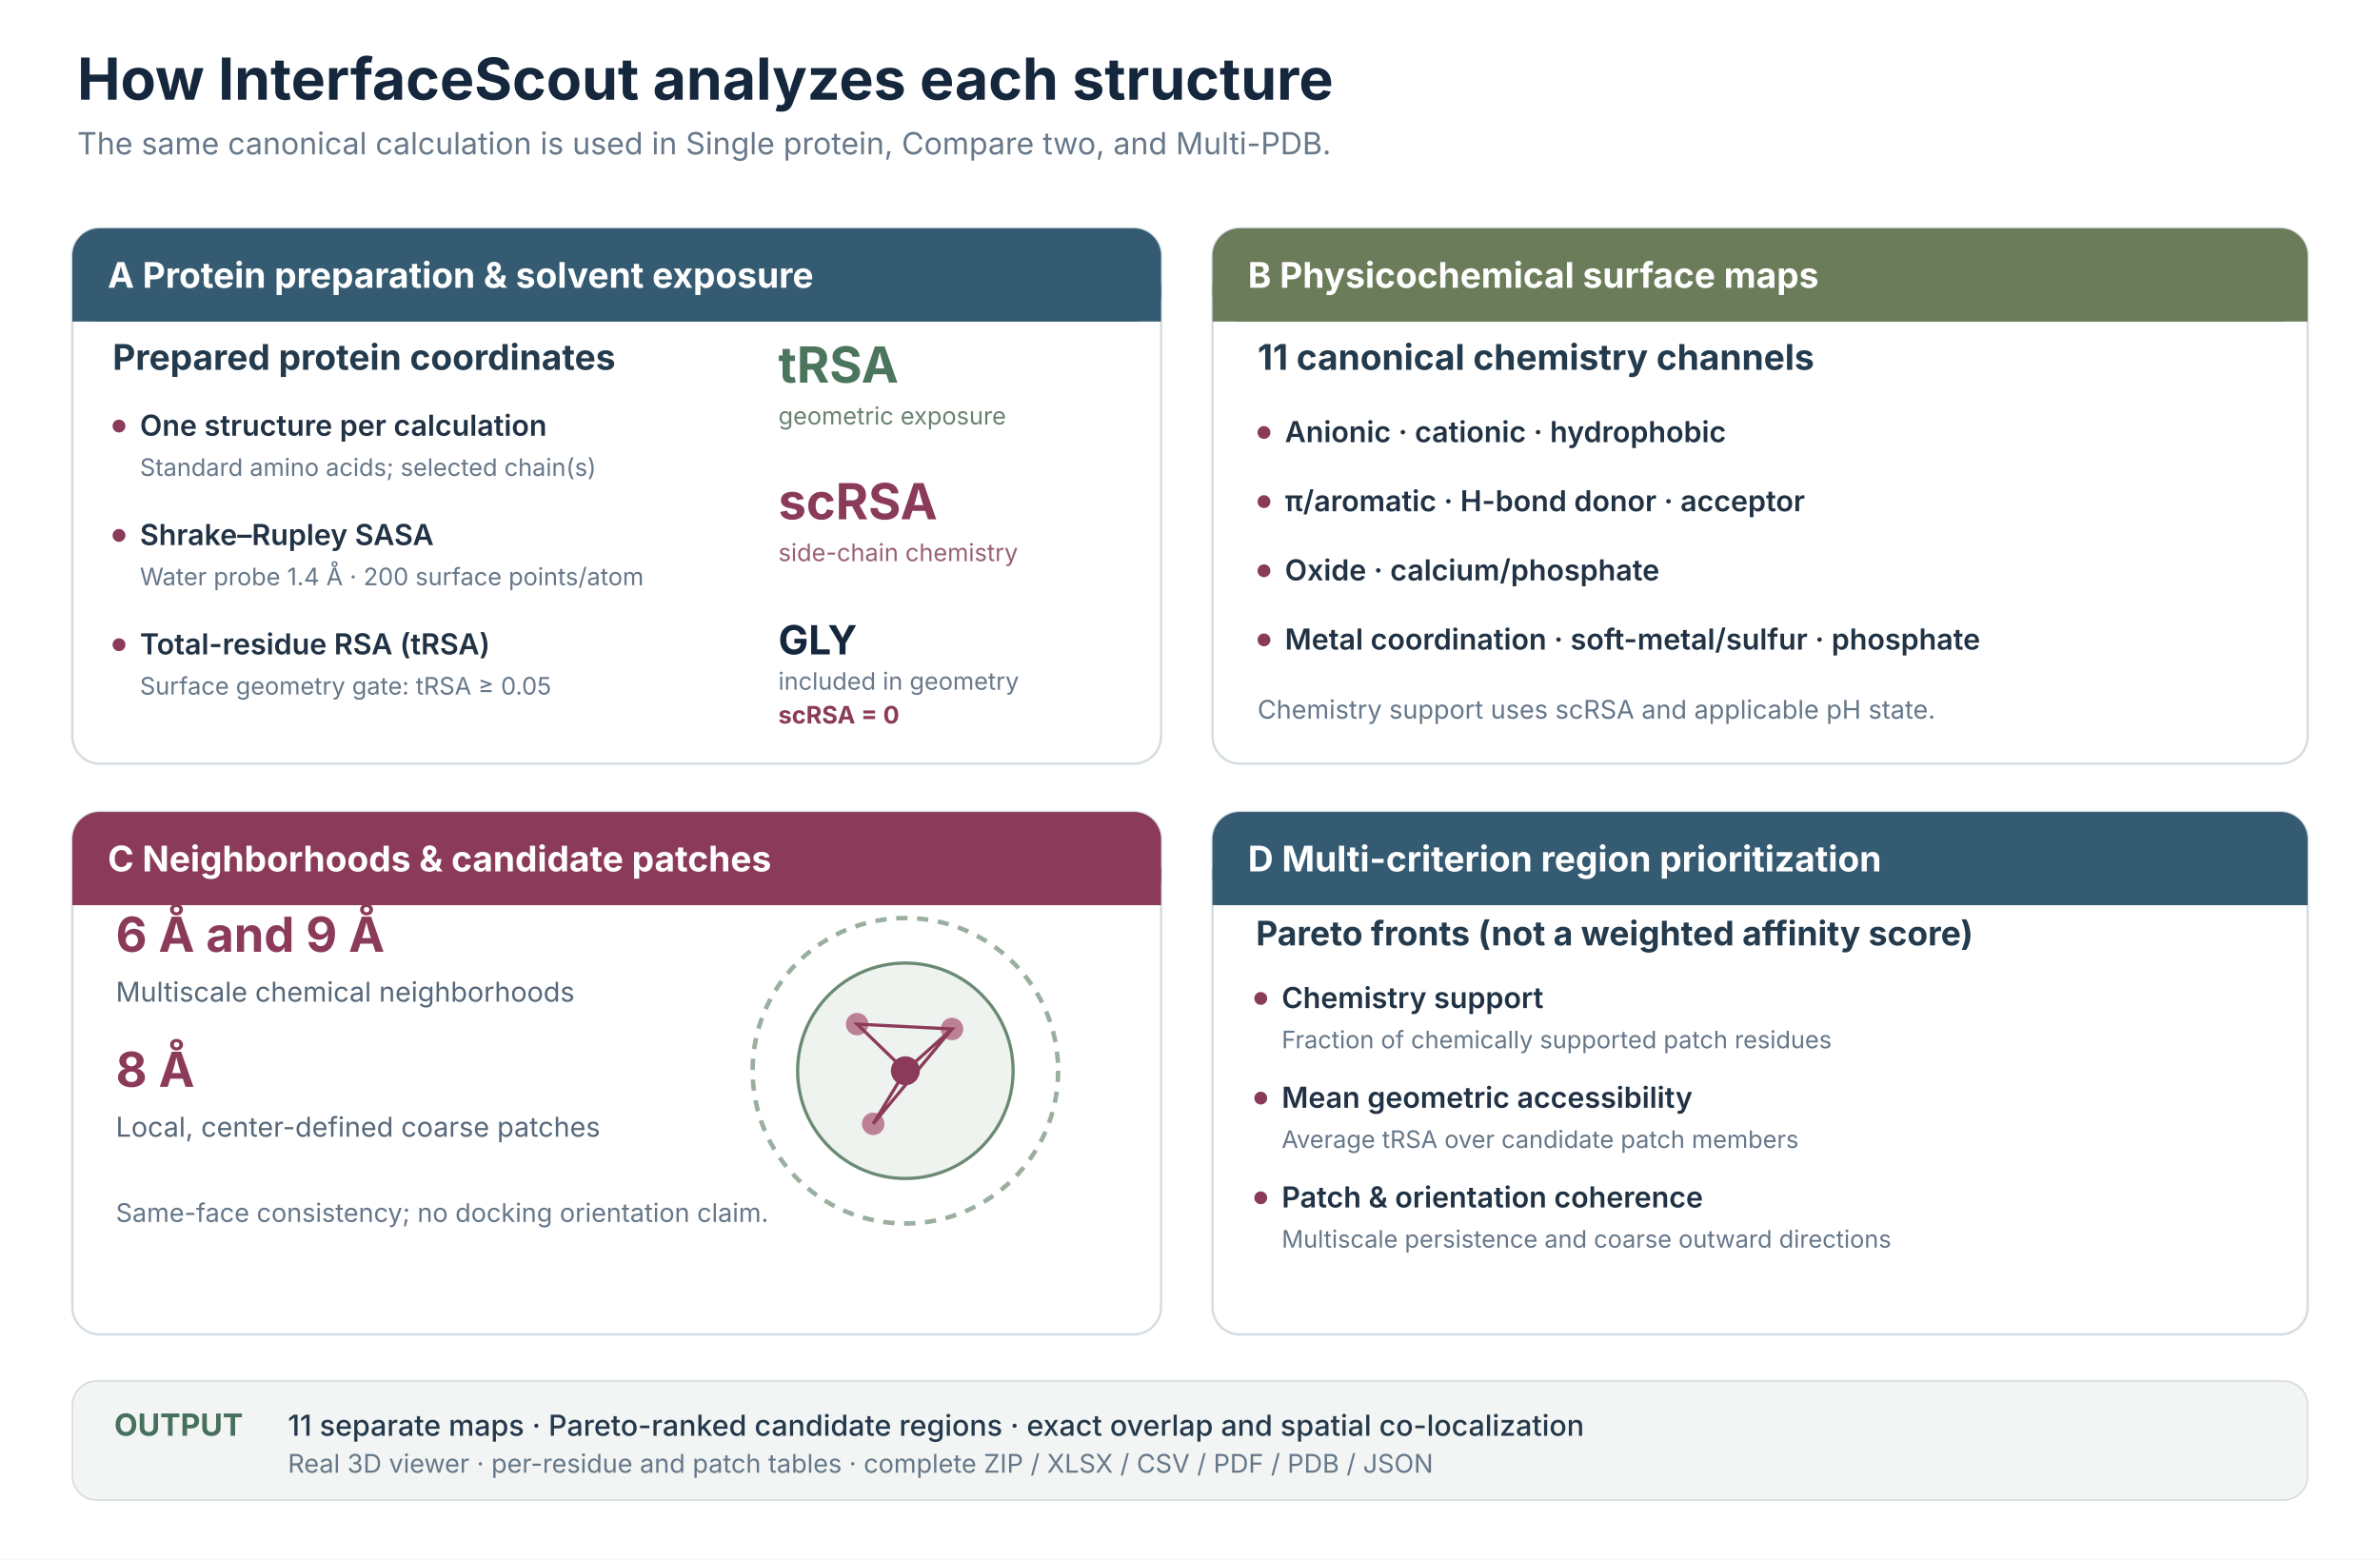
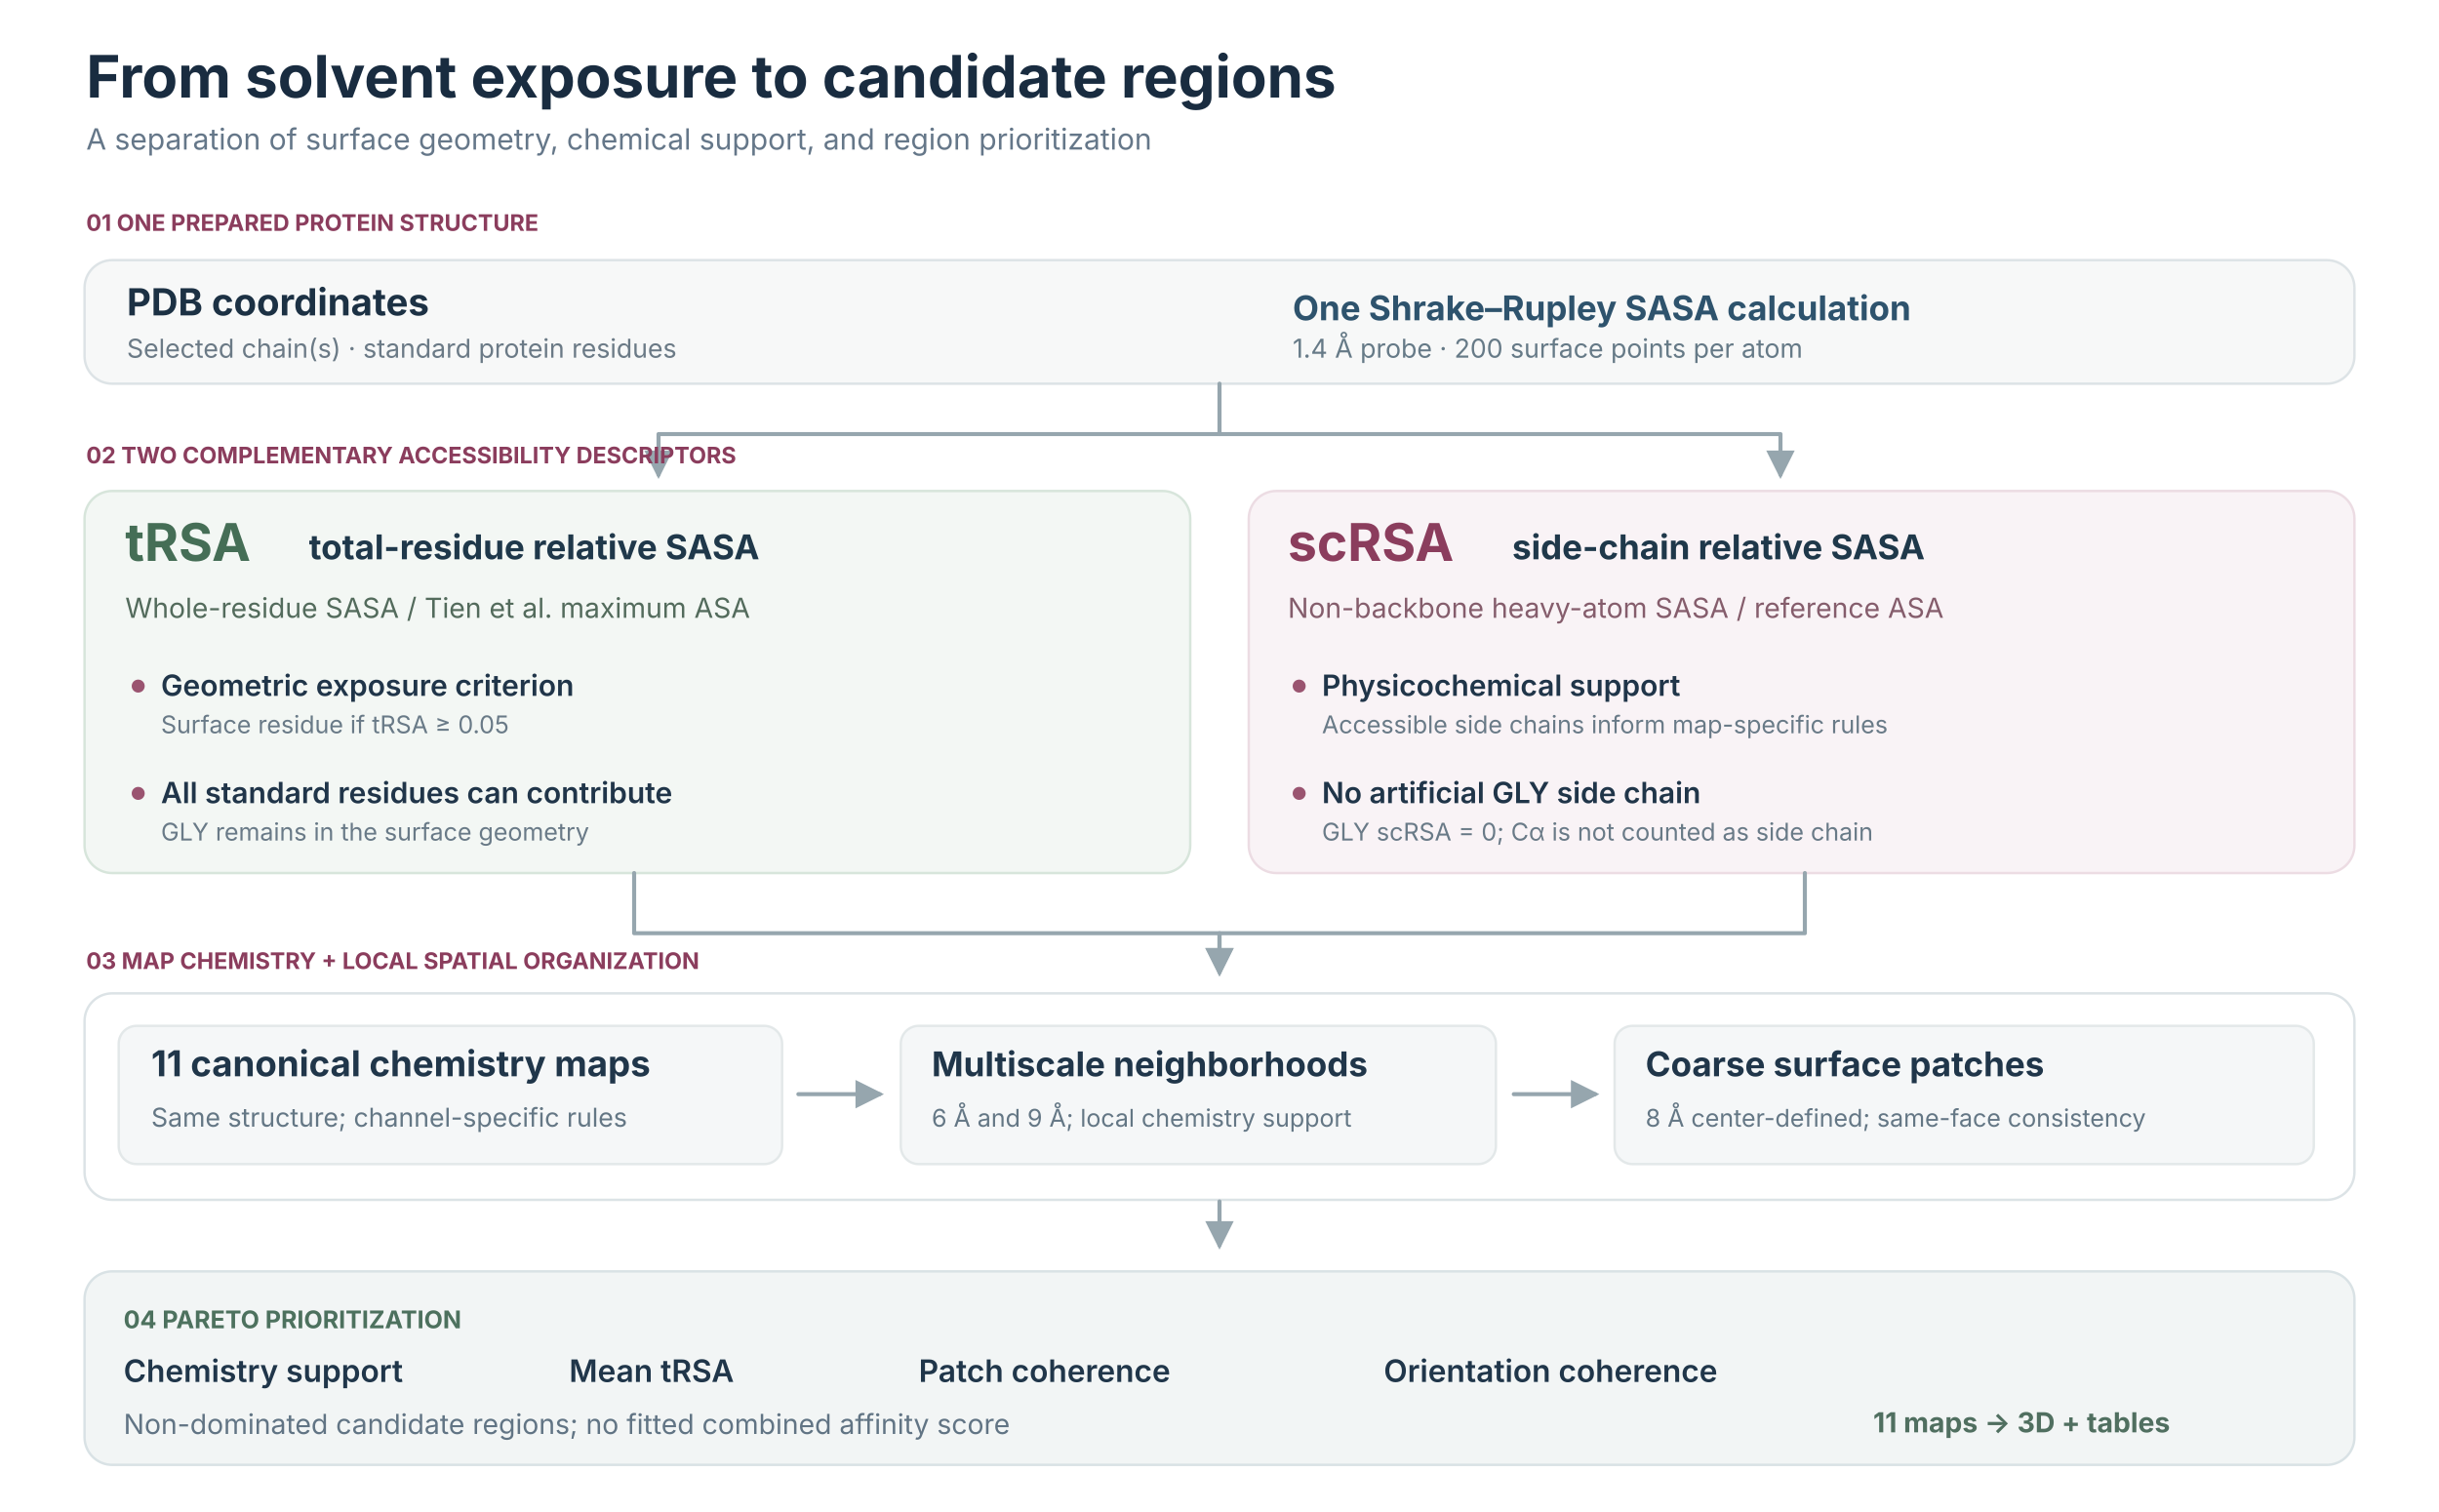
- <svg xmlns="http://www.w3.org/2000/svg" width="1480" height="970" viewBox="0 0 1480 970" role="img" aria-labelledby="title desc">
-   <rect width="1480" height="970" fill="#fff" />
-   <text x="48" y="62" font-family="Inter,Arial,sans-serif" font-size="36" fill="#15273d" font-weight="700" text-anchor="start">How InterfaceScout analyzes each structure</text>
-   <text x="48" y="96" font-family="Inter,Arial,sans-serif" font-size="19" fill="#67788a" font-weight="400" text-anchor="start">The same canonical calculation is used in Single protein, Compare two, and Multi-PDB.</text>
-   <rect x="45" y="142" width="677" height="333" rx="17" stroke="#d5dde3" stroke-width="1.5" fill="#fff" />
-   <rect x="45" y="142" width="677" height="58" rx="17" fill="#355b72" />
-   <rect x="45" y="177" width="677" height="23" fill="#355b72" />
-   <text x="67" y="179" font-family="Inter,Arial,sans-serif" font-size="22" fill="#ffffff" font-weight="700" text-anchor="start">A  Protein preparation &amp; solvent exposure</text>
-   <text x="70" y="230" font-family="Inter,Arial,sans-serif" font-size="22" fill="#243b4d" font-weight="700" text-anchor="start">Prepared protein coordinates</text>
-   <circle cx="74" cy="265" r="4" fill="#8a3b59" />
-   <text x="87" y="271" font-family="Inter,Arial,sans-serif" font-size="18" fill="#203244" font-weight="600" text-anchor="start">One structure per calculation</text>
-   <text x="87" y="296" font-family="Inter,Arial,sans-serif" font-size="15" fill="#667789" font-weight="400" text-anchor="start">Standard amino acids; selected chain(s)</text>
-   <circle cx="74" cy="333" r="4" fill="#8a3b59" />
-   <text x="87" y="339" font-family="Inter,Arial,sans-serif" font-size="18" fill="#203244" font-weight="600" text-anchor="start">Shrake–Rupley SASA</text>
-   <text x="87" y="364" font-family="Inter,Arial,sans-serif" font-size="15" fill="#667789" font-weight="400" text-anchor="start">Water probe 1.4 Å · 200 surface points/atom</text>
-   <circle cx="74" cy="401" r="4" fill="#8a3b59" />
-   <text x="87" y="407" font-family="Inter,Arial,sans-serif" font-size="18" fill="#203244" font-weight="600" text-anchor="start">Total-residue RSA (tRSA)</text>
-   <text x="87" y="432" font-family="Inter,Arial,sans-serif" font-size="15" fill="#667789" font-weight="400" text-anchor="start">Surface geometry gate: tRSA ≥ 0.05</text>
-   <text x="484" y="238" font-family="Inter,Arial,sans-serif" font-size="31" fill="#4c755d" font-weight="700" text-anchor="start">tRSA</text>
-   <text x="484" y="264" font-family="Inter,Arial,sans-serif" font-size="15" fill="#698270" font-weight="400" text-anchor="start">geometric exposure</text>
-   <text x="484" y="323" font-family="Inter,Arial,sans-serif" font-size="31" fill="#8a3b59" font-weight="700" text-anchor="start">scRSA</text>
-   <text x="484" y="349" font-family="Inter,Arial,sans-serif" font-size="15" fill="#986077" font-weight="400" text-anchor="start">side-chain chemistry</text>
-   <text x="484" y="407" font-family="Inter,Arial,sans-serif" font-size="25" fill="#15273d" font-weight="700" text-anchor="start">GLY</text>
-   <text x="484" y="429" font-family="Inter,Arial,sans-serif" font-size="15" fill="#69798a" font-weight="400" text-anchor="start">included in geometry</text>
-   <text x="484" y="450" font-family="Inter,Arial,sans-serif" font-size="15" fill="#8a3b59" font-weight="700" text-anchor="start">scRSA = 0</text>
-   <rect x="754" y="142" width="681" height="333" rx="17" stroke="#d5dde3" stroke-width="1.5" fill="#fff" />
-   <rect x="754" y="142" width="681" height="58" rx="17" fill="#6a7c59" />
-   <rect x="754" y="177" width="681" height="23" fill="#6a7c59" />
-   <text x="776" y="179" font-family="Inter,Arial,sans-serif" font-size="22" fill="#ffffff" font-weight="700" text-anchor="start">B  Physicochemical surface maps</text>
-   <text x="782" y="230" font-family="Inter,Arial,sans-serif" font-size="22" fill="#243b4d" font-weight="700" text-anchor="start">11 canonical chemistry channels</text>
-   <circle cx="786" cy="269" r="4" fill="#8a3b59" />
-   <text x="799" y="275" font-family="Inter,Arial,sans-serif" font-size="18" fill="#203244" font-weight="600" text-anchor="start">Anionic · cationic · hydrophobic</text>
-   <circle cx="786" cy="312" r="4" fill="#8a3b59" />
-   <text x="799" y="318" font-family="Inter,Arial,sans-serif" font-size="18" fill="#203244" font-weight="600" text-anchor="start">π/aromatic · H-bond donor · acceptor</text>
-   <circle cx="786" cy="355" r="4" fill="#8a3b59" />
-   <text x="799" y="361" font-family="Inter,Arial,sans-serif" font-size="18" fill="#203244" font-weight="600" text-anchor="start">Oxide · calcium/phosphate</text>
-   <circle cx="786" cy="398" r="4" fill="#8a3b59" />
-   <text x="799" y="404" font-family="Inter,Arial,sans-serif" font-size="18" fill="#203244" font-weight="600" text-anchor="start">Metal coordination · soft-metal/sulfur · phosphate</text>
-   <text x="782" y="447" font-family="Inter,Arial,sans-serif" font-size="16" fill="#65778a" font-weight="400" text-anchor="start">Chemistry support uses scRSA and applicable pH state.</text>
-   <rect x="45" y="505" width="677" height="325" rx="17" stroke="#d5dde3" stroke-width="1.5" fill="#fff" />
-   <rect x="45" y="505" width="677" height="58" rx="17" fill="#8b3b59" />
-   <rect x="45" y="540" width="677" height="23" fill="#8b3b59" />
-   <text x="67" y="542" font-family="Inter,Arial,sans-serif" font-size="22" fill="#ffffff" font-weight="700" text-anchor="start">C  Neighborhoods &amp; candidate patches</text>
-   <text x="72" y="592" font-family="Inter,Arial,sans-serif" font-size="30" fill="#8b3b59" font-weight="700" text-anchor="start">6 Å and 9 Å</text>
-   <text x="72" y="623" font-family="Inter,Arial,sans-serif" font-size="17" fill="#566879" font-weight="400" text-anchor="start">Multiscale chemical neighborhoods</text>
-   <text x="72" y="676" font-family="Inter,Arial,sans-serif" font-size="30" fill="#8b3b59" font-weight="700" text-anchor="start">8 Å</text>
-   <text x="72" y="707" font-family="Inter,Arial,sans-serif" font-size="17" fill="#566879" font-weight="400" text-anchor="start">Local, center-defined coarse patches</text>
-   <text x="72" y="760" font-family="Inter,Arial,sans-serif" font-size="16" fill="#657789" font-weight="400" text-anchor="start">Same-face consistency; no docking orientation claim.</text>
-   <circle cx="563" cy="666" r="95" fill="none" stroke="#9aaf9f" stroke-width="2.8" stroke-dasharray="7 6" />
-   <circle cx="563" cy="666" r="67" fill="#eef3ef" stroke="#6a8a73" stroke-width="2" />
-   <circle cx="563" cy="666" r="9" fill="#8b3b59" />
-   <circle cx="533" cy="637" r="7" fill="#bc8195" />
-   <circle cx="592" cy="640" r="7" fill="#bc8195" />
-   <circle cx="543" cy="699" r="7" fill="#bc8195" />
-   <path d="M563 666 L533 637 L592 640 Z M563 666 L543 699 L592 640" fill="none" stroke="#8b3b59" stroke-width="2" />
-   <rect x="754" y="505" width="681" height="325" rx="17" stroke="#d5dde3" stroke-width="1.5" fill="#fff" />
-   <rect x="754" y="505" width="681" height="58" rx="17" fill="#355b72" />
-   <rect x="754" y="540" width="681" height="23" fill="#355b72" />
-   <text x="776" y="542" font-family="Inter,Arial,sans-serif" font-size="22" fill="#ffffff" font-weight="700" text-anchor="start">D  Multi-criterion region prioritization</text>
-   <text x="781" y="588" font-family="Inter,Arial,sans-serif" font-size="21" fill="#243b4d" font-weight="700" text-anchor="start">Pareto fronts (not a weighted affinity score)</text>
-   <circle cx="784" cy="621" r="4" fill="#8a3b59" />
-   <text x="797" y="627" font-family="Inter,Arial,sans-serif" font-size="18" fill="#203244" font-weight="600" text-anchor="start">Chemistry support</text>
-   <text x="797" y="652" font-family="Inter,Arial,sans-serif" font-size="15" fill="#667789" font-weight="400" text-anchor="start">Fraction of chemically supported patch residues</text>
-   <circle cx="784" cy="683" r="4" fill="#8a3b59" />
-   <text x="797" y="689" font-family="Inter,Arial,sans-serif" font-size="18" fill="#203244" font-weight="600" text-anchor="start">Mean geometric accessibility</text>
-   <text x="797" y="714" font-family="Inter,Arial,sans-serif" font-size="15" fill="#667789" font-weight="400" text-anchor="start">Average tRSA over candidate patch members</text>
-   <circle cx="784" cy="745" r="4" fill="#8a3b59" />
-   <text x="797" y="751" font-family="Inter,Arial,sans-serif" font-size="18" fill="#203244" font-weight="600" text-anchor="start">Patch &amp; orientation coherence</text>
-   <text x="797" y="776" font-family="Inter,Arial,sans-serif" font-size="15" fill="#667789" font-weight="400" text-anchor="start">Multiscale persistence and coarse outward directions</text>
-   <rect x="45" y="859" width="1390" height="74" rx="15" fill="#f2f5f3" stroke="#d5ded6" />
-   <text x="71" y="893" font-family="Inter,Arial,sans-serif" font-size="19" fill="#47705d" font-weight="700" text-anchor="start">OUTPUT</text>
-   <text x="179" y="893" font-family="Inter,Arial,sans-serif" font-size="18" fill="#25394c" font-weight="500" text-anchor="start">11 separate maps · Pareto-ranked candidate regions · exact overlap and spatial co-localization</text>
-   <text x="179" y="916" font-family="Inter,Arial,sans-serif" font-size="16" fill="#657789" font-weight="400" text-anchor="start">Real 3D viewer · per-residue and patch tables · complete ZIP / XLSX / CSV / PDF / PDB / JSON</text>
+ <svg xmlns="http://www.w3.org/2000/svg" width="1500" height="930" viewBox="0 0 1500 930" role="img" aria-labelledby="title desc">
+   <defs>
+     <marker id="arr" viewBox="0 0 10 10" refX="8.5" refY="5" markerWidth="7" markerHeight="7" orient="auto">
+       <path d="M0 0 L10 5 L0 10 z" fill="#96A6AE" />
+     </marker>
+   </defs>
+   <rect x="0" y="0" width="1500" height="930" rx="0" fill="#FFFFFF" stroke="#FFFFFF" stroke-width="1.5" />
+   <text x="53" y="60" font-family="Inter,Arial,Helvetica,sans-serif" font-size="36" fill="#192C40" font-weight="700" text-anchor="start">From solvent exposure to candidate regions</text>
+   <text x="53" y="92" font-family="Inter,Arial,Helvetica,sans-serif" font-size="18" fill="#657789" font-weight="400" text-anchor="start">A separation of surface geometry, chemical support, and region prioritization</text>
+   <text x="53" y="142" font-family="Inter,Arial,Helvetica,sans-serif" font-size="14" fill="#8B3D5D" font-weight="750" text-anchor="start">01  ONE PREPARED PROTEIN STRUCTURE</text>
+   <rect x="52" y="160" width="1396" height="76" rx="17" fill="#F7F8F8" stroke="#DDE3E6" stroke-width="1.5" />
+   <text x="78" y="194" font-family="Inter,Arial,Helvetica,sans-serif" font-size="23" fill="#1C3144" font-weight="650" text-anchor="start">PDB coordinates</text>
+   <text x="78" y="220" font-family="Inter,Arial,Helvetica,sans-serif" font-size="16" fill="#6B7A86" font-weight="400" text-anchor="start">Selected chain(s) · standard protein residues</text>
+   <text x="795" y="197" font-family="Inter,Arial,Helvetica,sans-serif" font-size="21" fill="#2E536D" font-weight="650" text-anchor="start">One Shrake–Rupley SASA calculation</text>
+   <text x="795" y="220" font-family="Inter,Arial,Helvetica,sans-serif" font-size="16" fill="#667A87" font-weight="400" text-anchor="start">1.4 Å probe · 200 surface points per atom</text>
+   <path d="M 750 236 V 267 H 405 V 292" stroke="#96A6AE" stroke-width="2.5" fill="none" marker-end="url(#arr)" stroke-linecap="round" stroke-linejoin="round" />
+   <path d="M 750 267 H 1095 V 292" stroke="#96A6AE" stroke-width="2.5" fill="none" marker-end="url(#arr)" stroke-linecap="round" stroke-linejoin="round" />
+   <text x="53" y="285" font-family="Inter,Arial,Helvetica,sans-serif" font-size="14" fill="#8B3D5D" font-weight="750" text-anchor="start">02  TWO COMPLEMENTARY ACCESSIBILITY DESCRIPTORS</text>
+   <rect x="52" y="302" width="680" height="235" rx="17" fill="#F3F7F4" stroke="#D7E5DB" stroke-width="1.5" />
+   <rect x="768" y="302" width="680" height="235" rx="17" fill="#F9F3F6" stroke="#ECDCE3" stroke-width="1.5" />
+   <text x="77" y="345" font-family="Inter,Arial,Helvetica,sans-serif" font-size="32" fill="#456E56" font-weight="730" text-anchor="start">tRSA</text>
+   <text x="190" y="344" font-family="Inter,Arial,Helvetica,sans-serif" font-size="21" fill="#1F384A" font-weight="650" text-anchor="start">total-residue relative SASA</text>
+   <text x="77" y="380" font-family="Inter,Arial,Helvetica,sans-serif" font-size="17" fill="#536B5C" font-weight="400" text-anchor="start">Whole-residue SASA / Tien et al. maximum ASA</text>
+   <circle cx="85" cy="422" r="4" fill="#9A5470" />
+   <text x="99" y="428" font-family="Inter,Arial,Helvetica,sans-serif" font-size="18" fill="#203549" font-weight="600" text-anchor="start">Geometric exposure criterion</text>
+   <text x="99" y="451" font-family="Inter,Arial,Helvetica,sans-serif" font-size="15" fill="#697A87" font-weight="400" text-anchor="start">Surface residue if tRSA ≥ 0.05</text>
+   <circle cx="85" cy="488" r="4" fill="#9A5470" />
+   <text x="99" y="494" font-family="Inter,Arial,Helvetica,sans-serif" font-size="18" fill="#203549" font-weight="600" text-anchor="start">All standard residues can contribute</text>
+   <text x="99" y="517" font-family="Inter,Arial,Helvetica,sans-serif" font-size="15" fill="#697A87" font-weight="400" text-anchor="start">GLY remains in the surface geometry</text>
+   <text x="792" y="345" font-family="Inter,Arial,Helvetica,sans-serif" font-size="32" fill="#8B3D5D" font-weight="730" text-anchor="start">scRSA</text>
+   <text x="930" y="344" font-family="Inter,Arial,Helvetica,sans-serif" font-size="21" fill="#1F384A" font-weight="650" text-anchor="start">side-chain relative SASA</text>
+   <text x="792" y="380" font-family="Inter,Arial,Helvetica,sans-serif" font-size="17" fill="#855D6C" font-weight="400" text-anchor="start">Non-backbone heavy-atom SASA / reference ASA</text>
+   <circle cx="799" cy="422" r="4" fill="#9A5470" />
+   <text x="813" y="428" font-family="Inter,Arial,Helvetica,sans-serif" font-size="18" fill="#203549" font-weight="600" text-anchor="start">Physicochemical support</text>
+   <text x="813" y="451" font-family="Inter,Arial,Helvetica,sans-serif" font-size="15" fill="#697A87" font-weight="400" text-anchor="start">Accessible side chains inform map-specific rules</text>
+   <circle cx="799" cy="488" r="4" fill="#9A5470" />
+   <text x="813" y="494" font-family="Inter,Arial,Helvetica,sans-serif" font-size="18" fill="#203549" font-weight="600" text-anchor="start">No artificial GLY side chain</text>
+   <text x="813" y="517" font-family="Inter,Arial,Helvetica,sans-serif" font-size="15" fill="#697A87" font-weight="400" text-anchor="start">GLY scRSA = 0; Cα is not counted as side chain</text>
+   <path d="M 390 537 V 574 H 750 V 598" stroke="#96A6AE" stroke-width="2.5" fill="none" marker-end="url(#arr)" stroke-linecap="round" stroke-linejoin="round" />
+   <path d="M 1110 537 V 574 H 750 V 598" stroke="#96A6AE" stroke-width="2.5" fill="none" marker-end="url(#arr)" stroke-linecap="round" stroke-linejoin="round" />
+   <text x="53" y="596" font-family="Inter,Arial,Helvetica,sans-serif" font-size="14" fill="#8B3D5D" font-weight="750" text-anchor="start">03  MAP CHEMISTRY + LOCAL SPATIAL ORGANIZATION</text>
+   <rect x="52" y="611" width="1396" height="127" rx="17" fill="#FFFFFF" stroke="#DCE3E6" stroke-width="1.5" />
+   <rect x="73" y="631" width="408" height="85" rx="11" fill="#F5F7F8" stroke="#E3E8E9" stroke-width="1.5" />
+   <text x="93" y="662" font-family="Inter,Arial,Helvetica,sans-serif" font-size="22" fill="#20364A" font-weight="700" text-anchor="start">11 canonical chemistry maps</text>
+   <text x="93" y="693" font-family="Inter,Arial,Helvetica,sans-serif" font-size="16" fill="#647785" font-weight="400" text-anchor="start">Same structure; channel-specific rules</text>
+   <path d="M 491 673 H 541" stroke="#96A6AE" stroke-width="2.5" fill="none" marker-end="url(#arr)" stroke-linecap="round" stroke-linejoin="round" />
+   <rect x="554" y="631" width="366" height="85" rx="11" fill="#F5F7F8" stroke="#E3E8E9" stroke-width="1.5" />
+   <text x="573" y="662" font-family="Inter,Arial,Helvetica,sans-serif" font-size="21" fill="#20364A" font-weight="700" text-anchor="start">Multiscale neighborhoods</text>
+   <text x="573" y="693" font-family="Inter,Arial,Helvetica,sans-serif" font-size="15" fill="#647785" font-weight="400" text-anchor="start">6 Å and 9 Å; local chemistry support</text>
+   <path d="M 931 673 H 981" stroke="#96A6AE" stroke-width="2.5" fill="none" marker-end="url(#arr)" stroke-linecap="round" stroke-linejoin="round" />
+   <rect x="993" y="631" width="430" height="85" rx="11" fill="#F5F7F8" stroke="#E3E8E9" stroke-width="1.5" />
+   <text x="1012" y="662" font-family="Inter,Arial,Helvetica,sans-serif" font-size="21" fill="#20364A" font-weight="700" text-anchor="start">Coarse surface patches</text>
+   <text x="1012" y="693" font-family="Inter,Arial,Helvetica,sans-serif" font-size="15" fill="#647785" font-weight="400" text-anchor="start">8 Å center-defined; same-face consistency</text>
+   <path d="M 750 739 V 766" stroke="#96A6AE" stroke-width="2.5" fill="none" marker-end="url(#arr)" stroke-linecap="round" stroke-linejoin="round" />
+   <rect x="52" y="782" width="1396" height="119" rx="17" fill="#F2F5F5" stroke="#D9E2E5" stroke-width="1.5" />
+   <text x="76" y="817" font-family="Inter,Arial,Helvetica,sans-serif" font-size="15" fill="#4D715E" font-weight="750" text-anchor="start">04  PARETO PRIORITIZATION</text>
+   <text x="76" y="850" font-family="Inter,Arial,Helvetica,sans-serif" font-size="19" fill="#20364A" font-weight="600" text-anchor="start">Chemistry support</text>
+   <text x="350" y="850" font-family="Inter,Arial,Helvetica,sans-serif" font-size="19" fill="#20364A" font-weight="600" text-anchor="start">Mean tRSA</text>
+   <text x="565" y="850" font-family="Inter,Arial,Helvetica,sans-serif" font-size="19" fill="#20364A" font-weight="600" text-anchor="start">Patch coherence</text>
+   <text x="851" y="850" font-family="Inter,Arial,Helvetica,sans-serif" font-size="19" fill="#20364A" font-weight="600" text-anchor="start">Orientation coherence</text>
+   <text x="76" y="882" font-family="Inter,Arial,Helvetica,sans-serif" font-size="17" fill="#617484" font-weight="400" text-anchor="start">Non-dominated candidate regions; no fitted combined affinity score</text>
+   <text x="1152" y="881" font-family="Inter,Arial,Helvetica,sans-serif" font-size="17" fill="#506F60" font-weight="700" text-anchor="start">11 maps → 3D + tables</text>
</svg>
